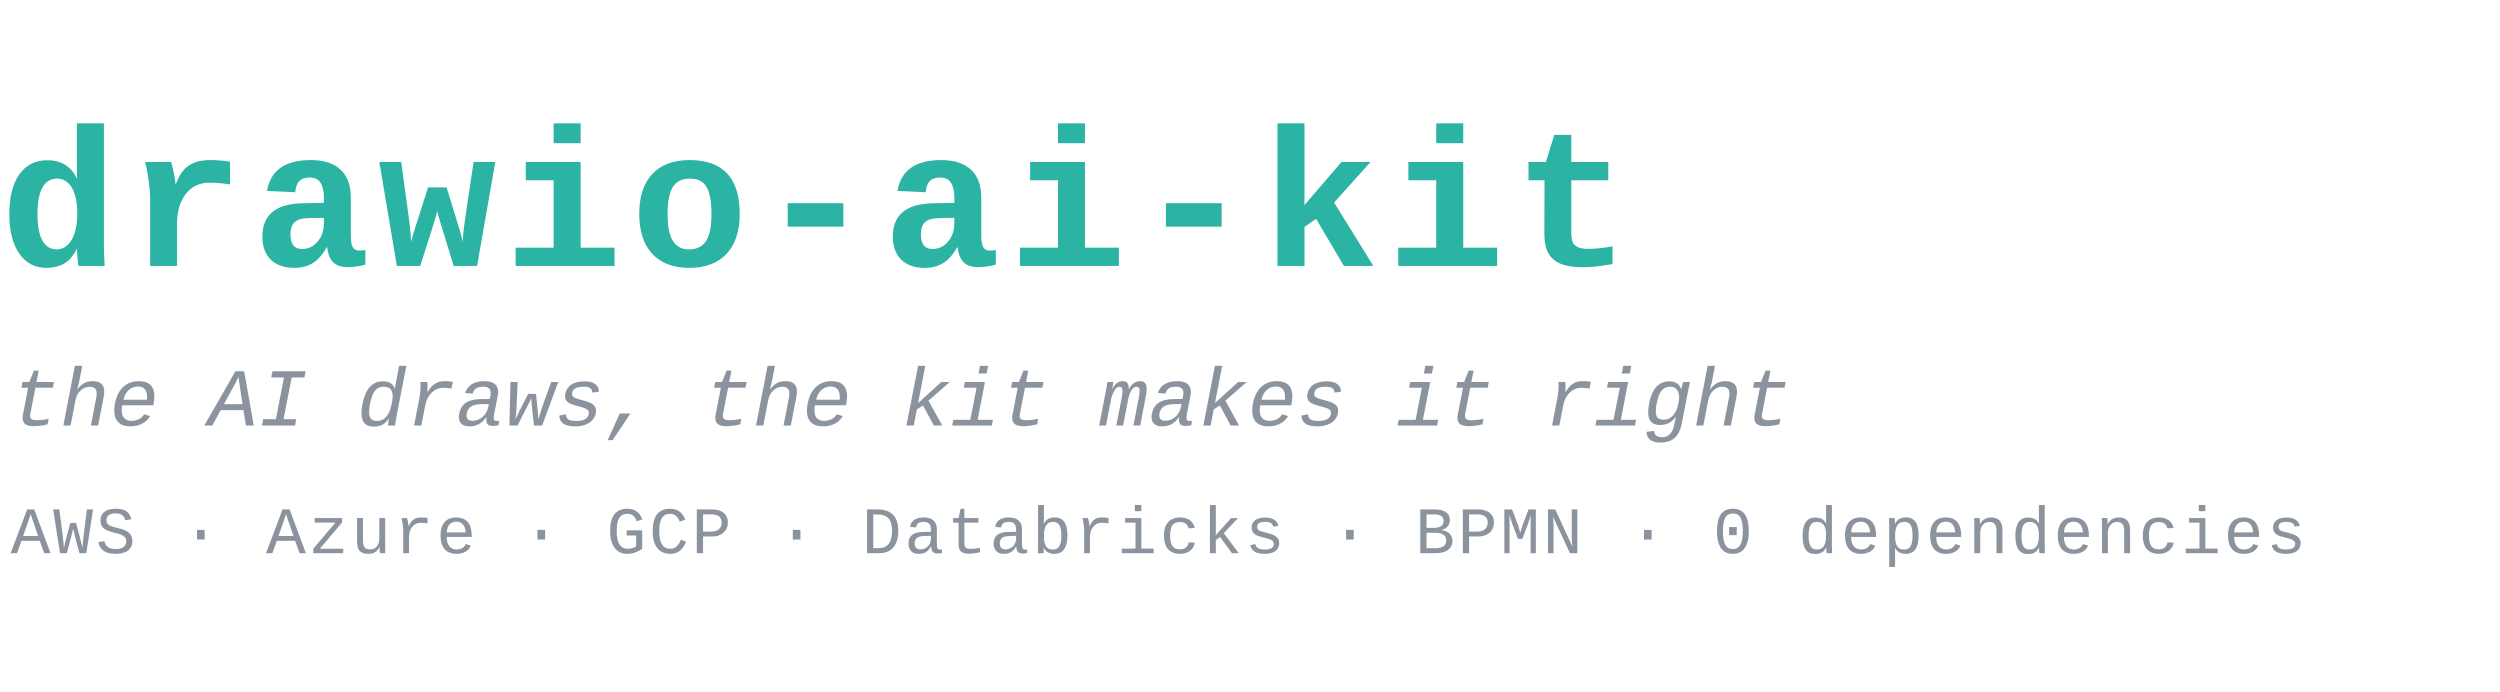
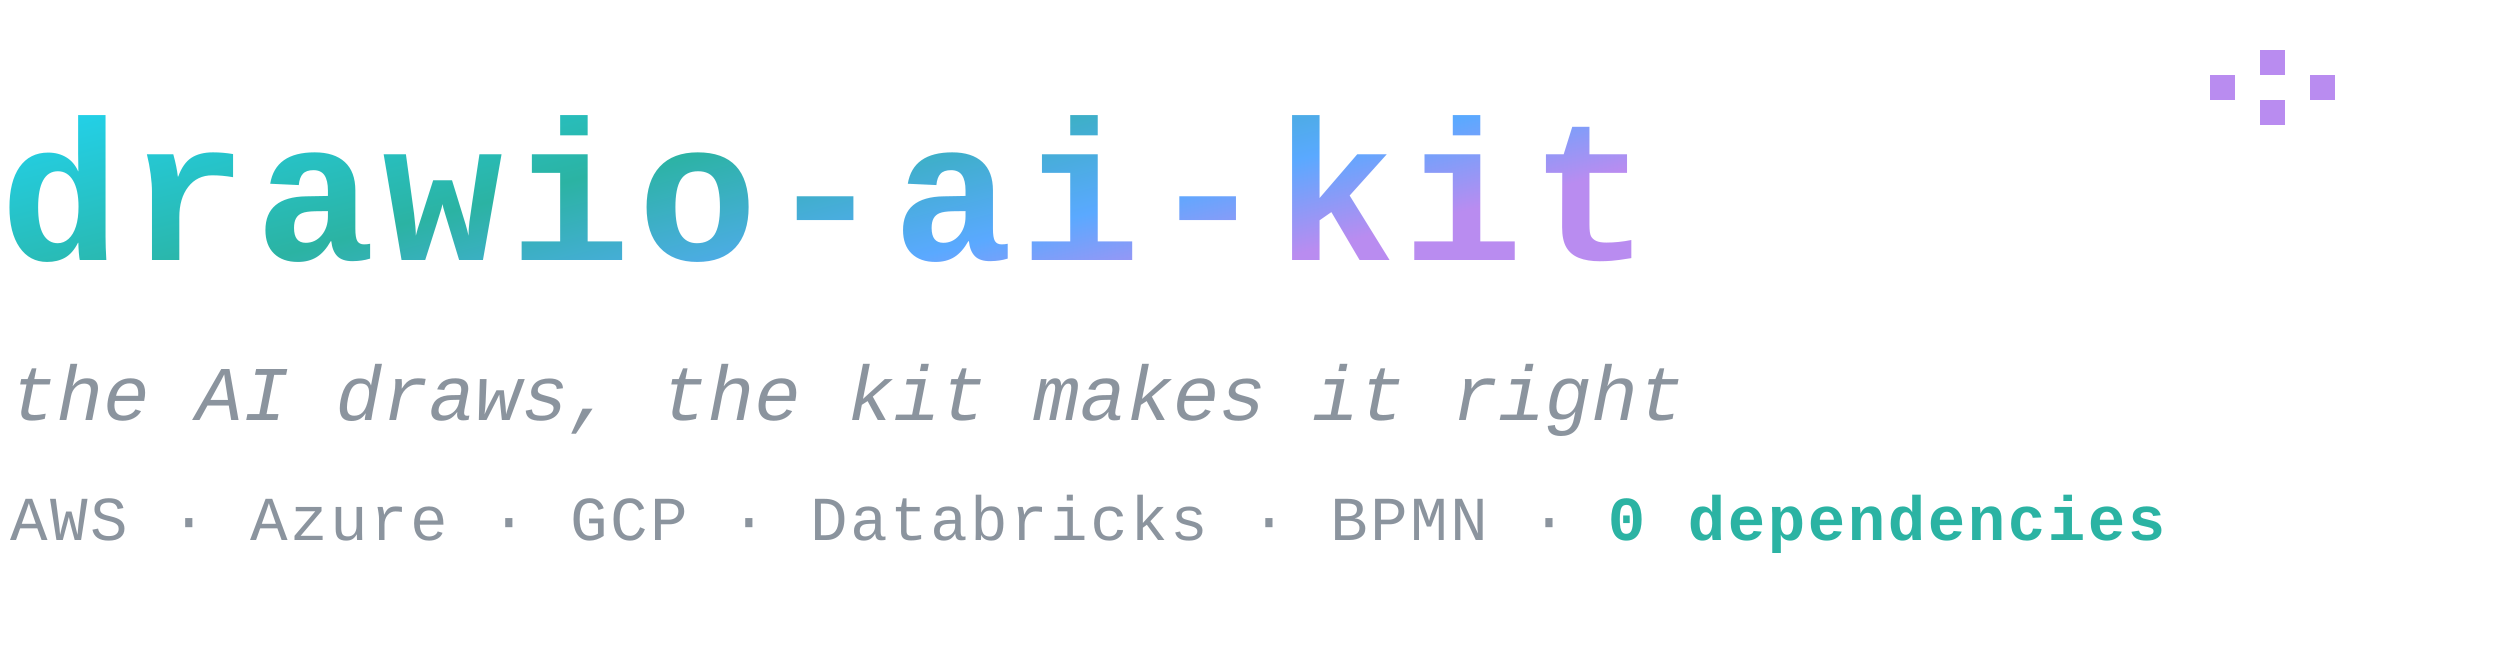
- <svg xmlns="http://www.w3.org/2000/svg" width="470" height="130" viewBox="0 0 470 130">
+ <svg xmlns="http://www.w3.org/2000/svg" width="500" height="132" viewBox="0 0 500 132">
+   <defs>
+     <linearGradient id="brand" x1="0" y1="0" x2="1" y2="0.35">
+       <stop offset="0" stop-color="#22D3EE" />
+       <stop offset="0.45" stop-color="#2BB3A3" />
+       <stop offset="0.8" stop-color="#5AA9FF" />
+       <stop offset="1" stop-color="#B98CF0" />
+     </linearGradient>
+   </defs>
  <g font-family="ui-monospace, SFMono-Regular, Menlo, Consolas, 'Liberation Mono', monospace">
-     <text x="0" y="50" font-size="37" font-weight="700" fill="#2BB3A3" letter-spacing="1.5">drawio-ai-kit</text>
-     <text x="2" y="80" font-size="15.5" font-style="italic" fill="#8B949E">the AI draws, the kit makes it right</text>
-     <text x="2" y="104" font-size="12.5" fill="#8B949E" letter-spacing=".5">AWS · Azure · GCP · Databricks · BPMN · 0 dependencies</text>
+     <text x="0" y="52" font-size="40" font-weight="700" fill="url(#brand)" letter-spacing="1.5">drawio-ai-kit</text>
+     <g fill="#B98CF0">
+       <rect x="452" y="10" width="5" height="5" />
+       <rect x="452" y="20" width="5" height="5" />
+       <rect x="442" y="15" width="5" height="5" />
+       <rect x="462" y="15" width="5" height="5" />
+     </g>
+     <text x="2" y="84" font-size="15.5" font-style="italic" fill="#8B949E">the AI draws, the kit makes it right</text>
+     <text x="2" y="108" font-size="12.5" fill="#8B949E" letter-spacing=".5">AWS · Azure · GCP · Databricks · BPMN · <tspan fill="#2BB3A3" font-weight="700">0 dependencies</tspan>
+     </text>
  </g>
</svg>
